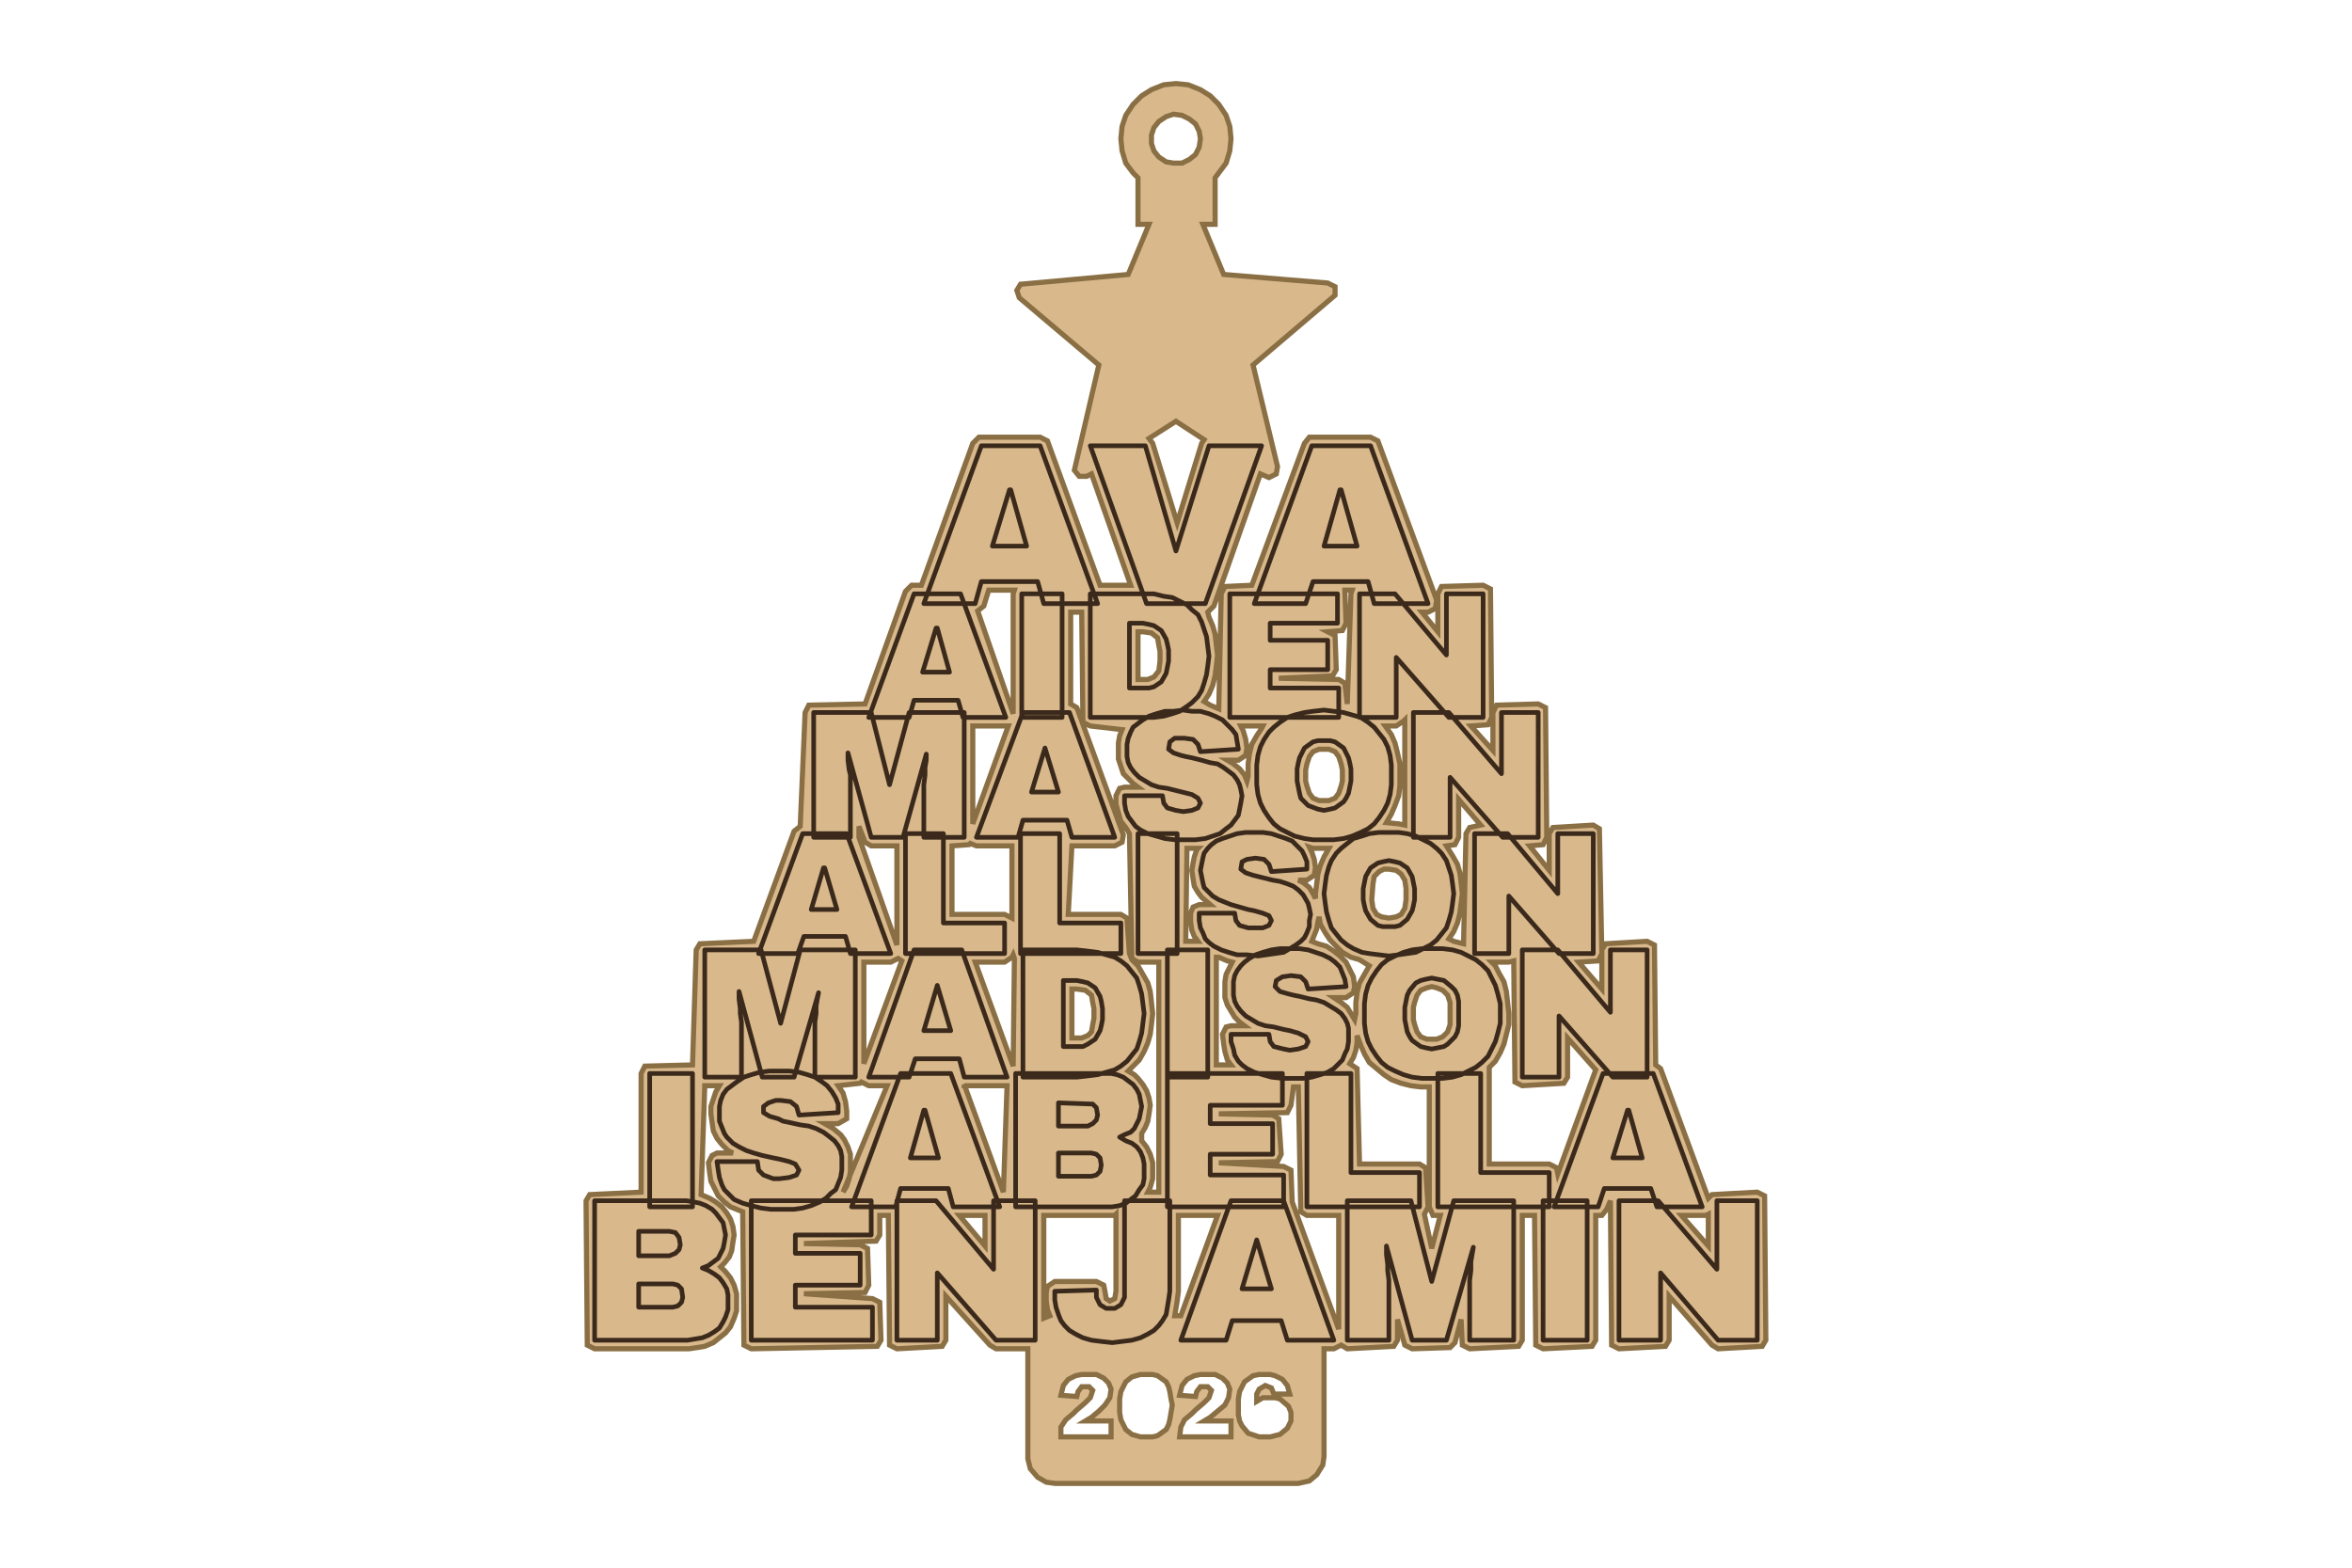
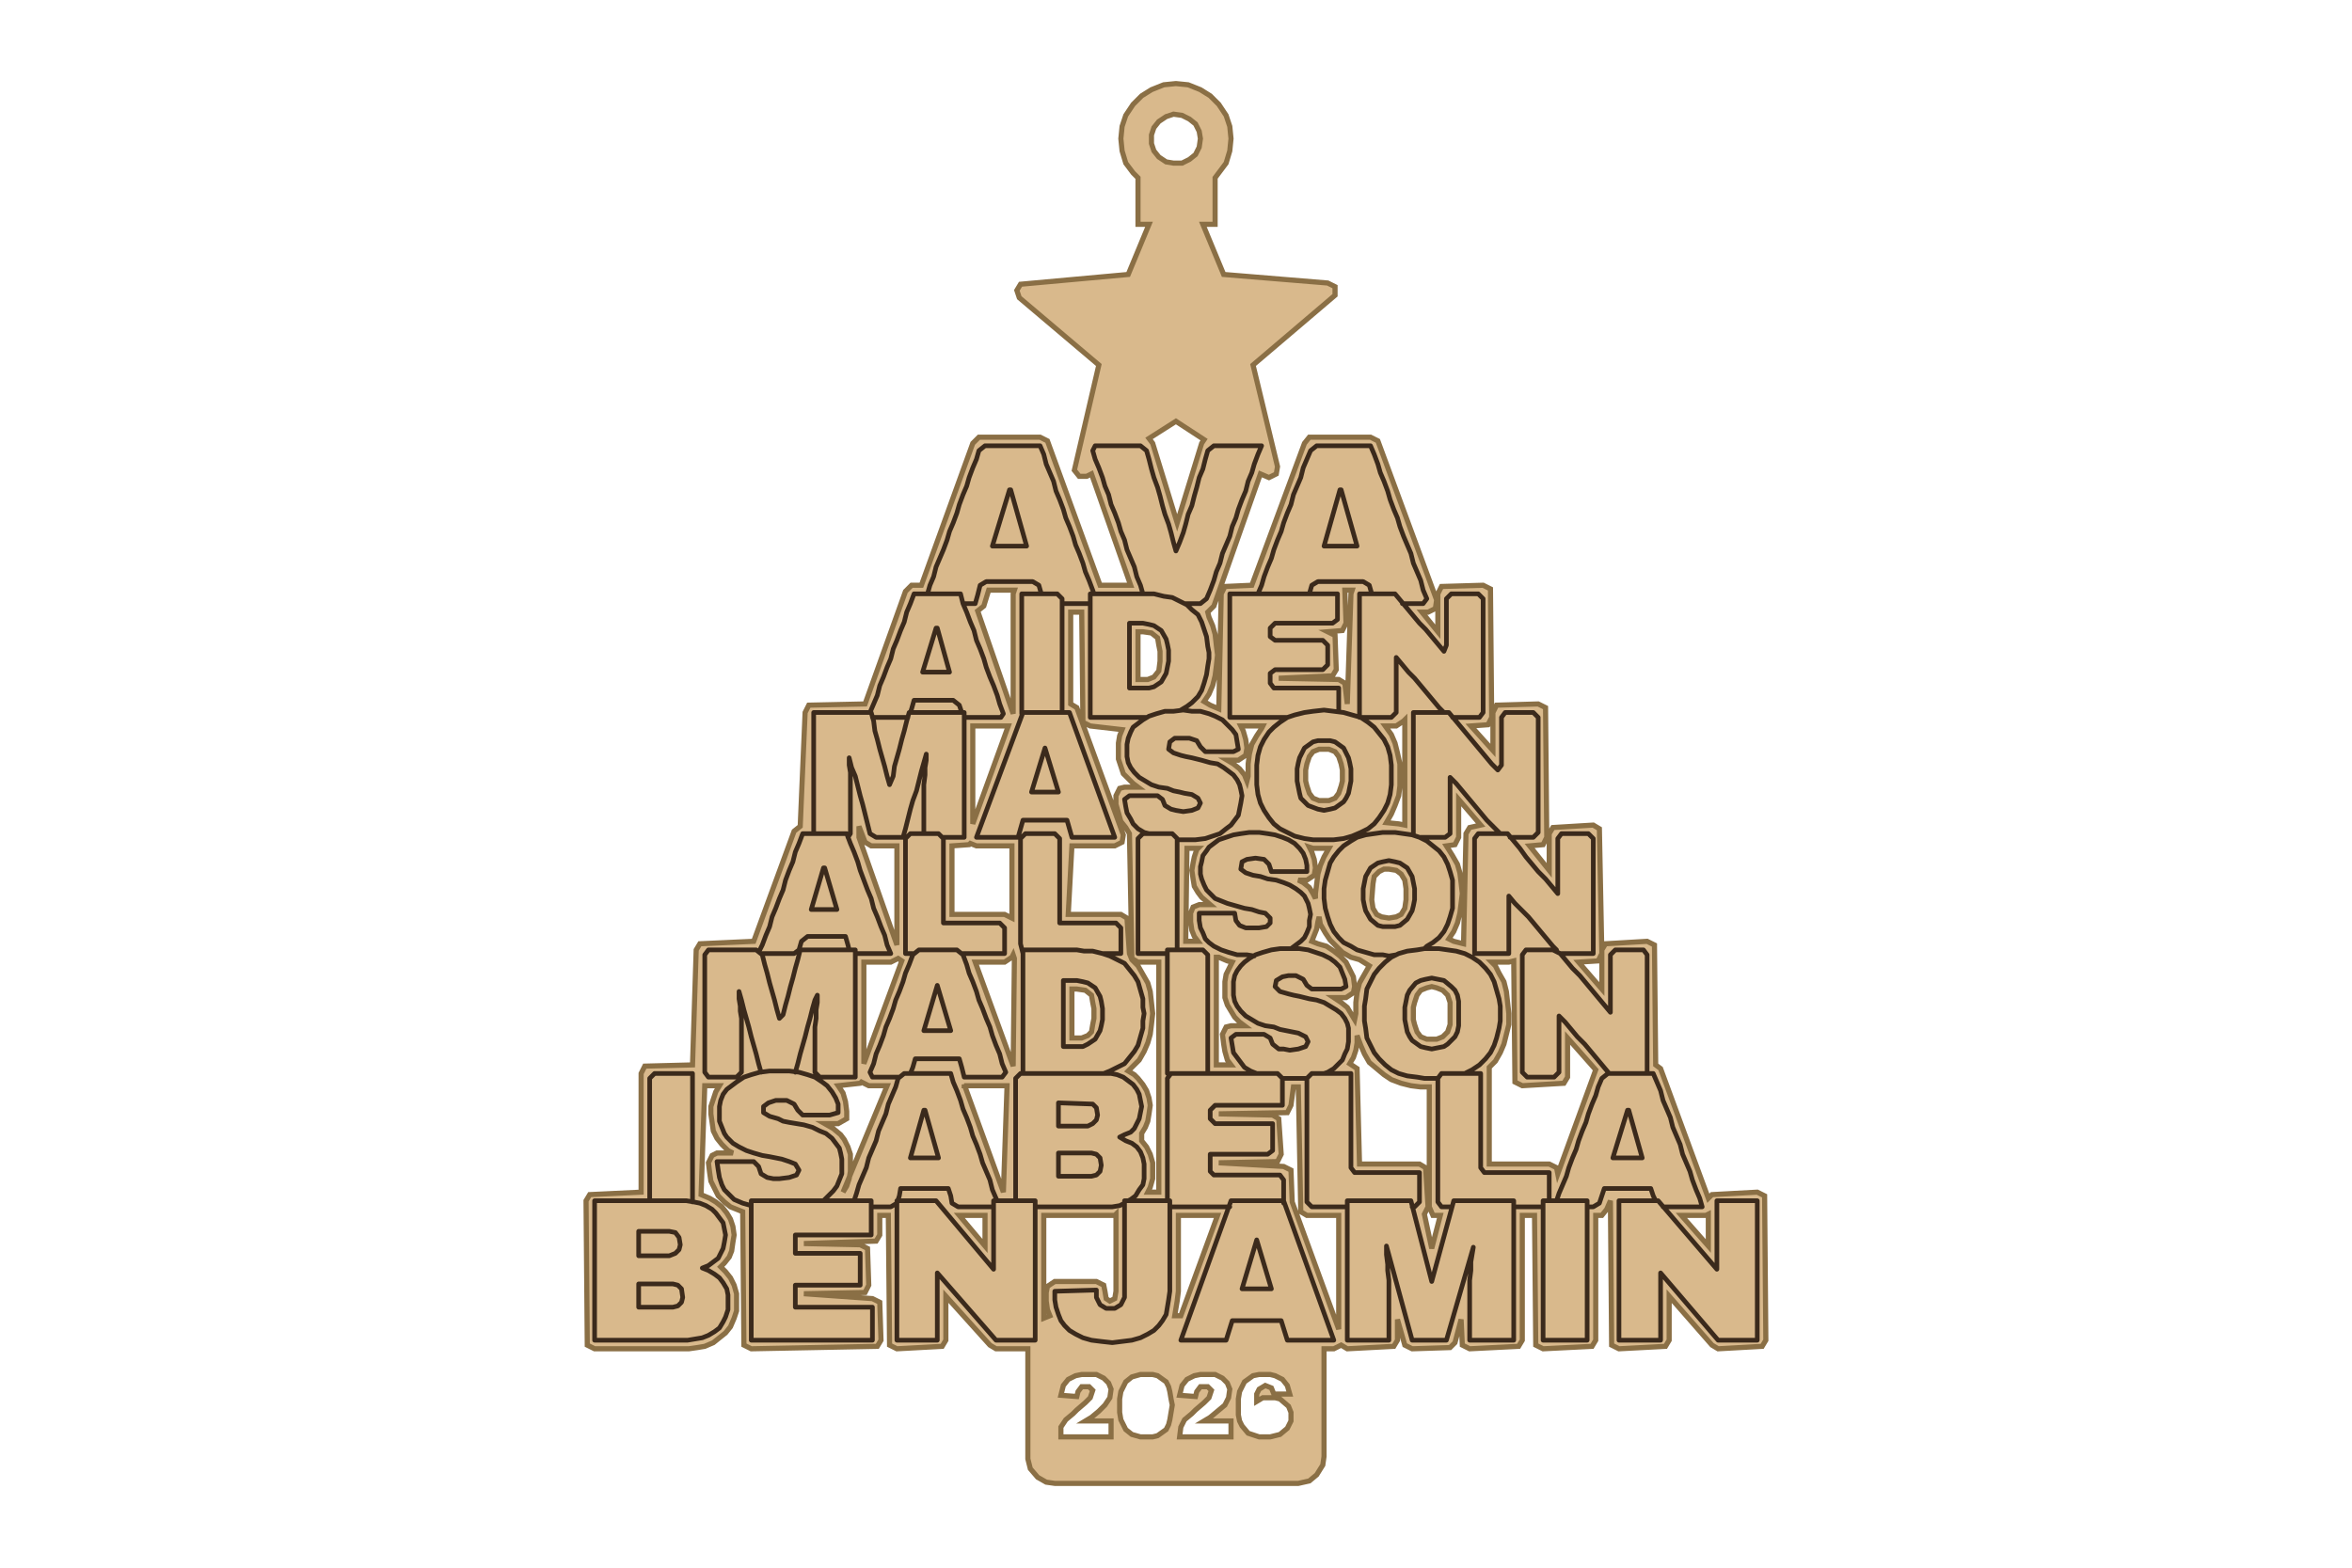
<svg xmlns="http://www.w3.org/2000/svg" width="300" height="200" viewBox="-55.06 -36.43 110.13 128.12">
  <path fill="#D9B98C" fill-rule="evenodd" stroke="#8A6F45" stroke-width=".42" d="m1-29.5 1 .4.8.5.7.7.6.9.3.9.1 1-.1 1-.3 1-.6.8-.3.4v3.8h-1L3.9-14l8.5.7.6.3v.7L6.3-6.6l2 8.3-.1.6-.6.3-.7-.3-3.8 10.8-.5.5.1.4.3.7.2.7.1.9.1.8-.1.9-.1.8-.2.8-.3.7-.4.6.5.3.7.3.2-9.4.3-.6 2.2-.1L10.5-.2l.4-.5h5l.6.3 4.8 13-.1.7-.6.3h-.5l1.3 1.6v-3.1l.3-.6 3.4-.1.6.3.1 10.5-.3.6-1.4.1 1.8 2v-3.1l.3-.6 3.4-.1.6.3.1 10.6-.3.6-1.1.1 1.6 2v-3l.3-.5 3.3-.2.5.3.2 10.2-.3.6-1.6.1 1.9 2.2v-3.2l.3-.5 3.4-.2.6.3.1 9.8.4.3 3.9 10.6.3-.3 3.7-.2.6.3.1 11.8-.3.5-3.6.2-.5-.3-3.5-4v3.6l-.3.5-3.8.2-.6-.3-.1-11.8-.3.7-.4.5h-.5v10.2l-.3.5-4 .2-.6-.3-.1-10.6h-1v10.2l-.3.5-4 .2-.6-.3-.1-2.1-.5 1.9-.4.4-3.1.1-.6-.3-.6-2.1v1.7l-.3.5-3.8.2-.5-.3-.6.3h-.8v8.8l-.1.7-.5.8-.6.5-.9.2H-9.9l-.7-.1-.7-.4-.6-.7-.2-.8v-9h-2.6l-.5-.3-3.6-4v3.6l-.3.5-3.7.2-.6-.3-.1-10.6h-.7v1.6l-.3.5-5.9.2 4.6.1.6.3.1 3-.3.6-5 .1 5.6.4.6.3.1 3.1-.3.5-10.3.2-.6-.3-.1-10.9-1-.4-.5-.4-.5-.5-.3-.6-.3-.6-.1-.7-.1-.8.3-.6.4-.2h1.3l-.4-.2-.5-.5-.4-.5-.3-.6-.1-.7-.1-.7V54l.2-.6.2-.6.3-.5h-1.2l-.3 8.9.7.3.5.3.5.4.4.5.3.5.2.6.1.7-.1.6-.1.7-.2.5-.4.5-.3.3.4.4.4.5.3.6.2.7v1.4l-.2.6-.3.7-.4.5-.5.4-.5.4-.7.3-.6.1-.7.1h-7.7l-.6-.3-.1-11.8.3-.5 4.2-.2v-9.7l.3-.6 3.9-.1.3-9.4.3-.5 4.4-.2 3.3-9 .5-.4.4-9.3.3-.6 4.6-.1 3.3-9.2.5-.5h.8l4.2-11.6.5-.5h5l.6.3 4.3 11.8h2.5l-3.2-9.1-.4.2h-.6l-.4-.5 2-8.6-6.5-5.5-.2-.6.3-.5 8.8-.8 1.7-4.1h-.9v-3.8l-.4-.4-.6-.8-.3-1-.1-1 .1-1 .3-.9.6-.9.7-.7.8-.5 1-.4 1-.1Zm8.6 81.9-.2 1.5-.3.6-5.6.1 4.4.1.5.3.2 2.9-.3.6-4.8.1 5.3.3.6.3.1 2.6 3.8 10.4v-9.3h-2.6l-.5-.3-.2-10.2ZM-5 62.9h-5.8v8.4l.5-.2-.2-.5-.1-.7v-.7l.1-.5.6-.4h3.4l.6.3.1.5.1.6.3.2.4-.2.1-.6v-6.3Zm5.2 0v6.2l-.1.8-.1.6-.1.6h.5l3-8.2Zm14.6-14.1-.1.6-.2.6-.3.5.6.4.2 7.8h4.9l.5.3.2 3.2-.3.6.6 2.8.7-2.7H21l-.3-.7v-9.8H20l-.8-.1-.8-.2-.8-.3-.6-.4-.6-.5-.6-.5-.4-.7-.3-.7-.3-.8Zm-32.5 14.1 2.1 2.5v-2.5Zm61 0h-2l2.2 2.5v-2.6ZM-8.6 13.6v7.5l.5.3 3.8 10.4-.1.6-.6.3h-3.5l-.3 5.6h4.3l.5.3.2 2.9.2.5.5.5.4.7.4.7.2.7.1.9.1.9-.1.9-.1.8-.2.7-.3.7-.4.7-.5.5-.4.4.5.3.3.3.4.5.3.5.2.6.1.6-.1.7-.1.6-.2.5-.3.5v.6l.4.5.3.6.2.7v1.3l-.2.7-.2.4h.9V42.2h-1.7l-.5-.3-.2-10.2-.3-.5-.4-.5-.2-.7-.2-.7v-.7l.3-.6.4-.1h1.1l-.4-.3-.4-.4-.4-.4-.2-.6-.2-.6v-1.3l.1-.6.2-.5-2.6-.3-.6-.3-.1-9ZM-14.1 61l.3-8.7h-3.5v-.1Zm-11.7-8.9-1.8.2.4.6.2.7.1.8v.6l-.7.4h-1.1l.7.4.6.5.3.4.3.6.2.6v1.4l-.1.6-.2.6-.3.5 3.6-8.7h-1.5l-.6-.3Zm53-9.9h-1.4l.3.3.3.6.4.7.2.8.1.9.1.9v.9l-.2.8-.2.8-.3.7-.4.7-.5.5v7.9h4.9l.6.3.1.5 3.1-8.5-2.3-2.6v3.2l-.3.5-3.4.2-.6-.3-.1-9.9Zm-40.6-.4-.6.4h-2.4l3.1 8.5.1-8.8-.1-.3Zm16.7 8.8h1.2l-.3-.4-.2-.7-.1-.6-.1-.8.3-.6.4-.1h1.1l-.4-.3-.4-.4-.3-.5-.3-.5-.2-.6v-1.3l.1-.6.3-.6.2-.4-.4-.1-.7-.3h-.2Zm-26-8.7-.6.3h-2.2v8.3l3.1-8.4zm43.2 2.4-.5.2-.3.4-.2.6-.1.4v1l.1.4.2.6.3.4.5.2h.8l.5-.2.4-.4.2-.6v-1.8l-.2-.6-.4-.4-.5-.2-.4-.1Zm-29 .1v4h.8l.5-.2.3-.3.1-.6.1-.5V46l-.1-.5-.1-.6-.5-.4-.7-.1Zm20.1-5.5-.1.6-.2.5-.2.5.5.2.7.2.6.4.5.4.5.5.3.6.3.6.1.8-.1.5-.6.4h-1l.6.4.5.4.3.5.3.5.1-.5v-.9l.1-.8.2-.8.4-.7.4-.7-.8-.5-.7-.2-.7-.4-.5-.5-.5-.5-.4-.6-.4-.7-.1-.6ZM23.1 32l-.3.6-.7.1.5.8.4.7.2.7.1.8.1.9-.1.8-.1.8-.2.8-.3.7-.4.6.4.2.8.2.2-9 .3-.5.9-.2-1.8-2.1Zm-49 0 3.1 8.8v-8.1h-2.1l-.5-.3-.5-1.3Zm27.6.9H.9l-.1 7.6h1l-.3-.4-.2-.5-.1-.7v-.7l.2-.5.5-.2h.9l-.7-.6-.3-.4-.3-.5-.1-.6-.1-.7.1-.6.1-.5.2-.6.1-.1Zm-18.6-.3-1.4.1v5.6h4.3l.6.3v-5.9h-2.9l-.5-.2Zm33.9 2-.4.2-.4.4-.1.6-.1 1.3.1.7.3.5.4.2.6.1.6-.1.4-.2.3-.5.1-.7v-.9l-.1-.7-.3-.5-.4-.3-.6-.1Zm-5.9-1.4.2.6.1.7-.1.6-.6.4H10l.4.2.5.4.3.5.2.4v-.4l.1-.8.1-.8.2-.7.3-.7.4-.7h-1.3l-.3-.1Zm7.5-10.7-.6.4h-.9l.5.7.3.7.2.8.2.9v1.8l-.1.8-.3.8-.3.7-.4.7 1 .1.5.1v-8.6Zm-32.5.4h-2.7v8l2.9-8Zm25.6 1.9-.5.2-.3.4-.2.6-.1.5v.9l.1.4.2.6.3.4.5.2h.8l.5-.2.3-.4.2-.6.1-.4v-.9l-.1-.5-.2-.6-.3-.4-.5-.2h-.4Zm-6.4-1.9.2.4.2.7.1.7-.1.6-.6.4h-.9l.5.3.5.4.4.5.2.5.1-.4v-1l.1-.8.2-.8.4-.7.4-.6.1-.2Zm-20.6-11.1-.4 1.3-.5.4 2.9 8.4v-9.8l.1-.3Zm29.1 0 .1 2.7-.3.6-1.2.1.6.3.1 2.8-.3.5-4.4.2 4.9.1.5.3.2 1.7.3-9 .1-.3Zm-16.9 3.4v3.9h.8l.5-.2.4-.5.1-.8v-.8l-.1-.5-.1-.6-.5-.4-.7-.1Zm.9-15.8.3.4 2 6.5 2-6.5.2-.3L0-2Zm-.3 76.5h-.4l-.7.2-.5.4-.2.4-.2.4-.1.6V79l.1.6.2.4.2.4.5.4.7.2h1l.4-.1.7-.5.2-.4.1-.4.1-.6.1-.6-.1-.5-.1-.6-.1-.4-.2-.4-.7-.5-.4-.1Zm9.8 0h-.5l-.5.1-.7.5-.2.4-.2.4-.1.6v1.3l.1.5.2.4.5.6.9.3h.9l.8-.2.6-.5.3-.6V79l-.2-.5-.7-.6-.4-.1h-1l-.5.3v-.6l.2-.4.5-.3.5.2.2.5h1.3l-.2-.7-.4-.5-.6-.3-.4-.1Zm-14.5 0h-.5l-.5.1-.6.3-.4.5-.2.8 1.3.1.1-.4.3-.4h.6l.3.3-.2.6-.4.4-.7.6-.3.3-.6.5-.4.6v.8h4.1v-1.3h-2.1l.5-.3.6-.5.5-.5.4-.6.1-.7-.2-.5-.4-.4-.6-.3h-.4Zm9.7 0H2l-.5.1-.6.3-.4.5-.2.8 1.3.1.1-.4.3-.4h.6l.3.3-.2.6-.4.4-.7.6-.3.3-.6.5-.3.6-.1.8h4.2v-1.3H2.3l.5-.3.6-.5.6-.5.3-.6.1-.7-.2-.5-.4-.4-.6-.3h-.4ZM1.9-25.7l-.3-.6-.5-.4-.6-.3-.7-.1-.6.2-.6.4-.4.5-.2.6v.7l.2.6.4.5.6.4.6.1h.7l.6-.3.5-.4.3-.6.1-.7Z" />
-   <path fill="none" stroke="#3B2A1C" stroke-linecap="round" stroke-linejoin="round" stroke-width=".38" d="M-6.4 12.9h-4.4l-.5-1.8h-4.6l-.5 1.8h-4.2L-15.9 0h4.8zm-7.2-9.3L-15 8.2h2.8l-1.3-4.6zM0 8.6 2.7 0H7L2.4 12.9h-4.8L-7 0h4.5zm20.6 4.3h-4.4l-.5-1.8h-4.5l-.6 1.8H6.4L11.1 0h4.8zm-7.2-9.3-1.3 4.6h2.7l-1.3-4.6zm-27.3 18.6h-3.5l-.4-1.4h-3.6l-.4 1.4h-3.3l3.7-10.1h3.8zm-5.7-7.3-1.1 3.6h2.2l-1-3.6zm10.3 7.3h-3.3V12.1h3.3zm7.5-10.1.8.2.7.1.6.3.6.3.4.4.5.4.3.6.2.6.2.6.1.8.1.8-.1.8-.1.7-.2.7-.2.6-.3.5-.5.5-.4.3-.6.4-.6.2-.7.2-.8.1H-7V12.1zm-2 2.4v5.3h1.6l.4-.1.6-.4.4-.7.1-.5.1-.5v-.9l-.1-.5-.1-.4-.4-.7-.6-.4-.4-.1-.5-.1zm17 0H7.7v1.4h4.7v2.4H7.7v1.5h5.6v2.4H4.4V12.1h8.8zm8.9 2.6v-5h3v10.1h-2.8L18 17.3v4.9h-3V12.1h2.9zm-45.5 10.6 1.6-5.9h4.5V32h-3.3v-4.3l.1-.8v-.6l.1-.6v-.5l-1.9 6.8h-2.6l-1.9-6.9v.6l.1.8.1.4V32h-3V21.8h4.7zM-5 32h-3.5l-.4-1.4h-3.6l-.4 1.4h-3.4l3.8-10.2h3.8zm-5.7-7.3-1.1 3.6h2.2zm12-3H2l.7.2.5.2.6.3.4.4.4.4.3.4.1.6.1.6L2 25l-.2-.6-.4-.4-.7-.1h-.8l-.4.3-.1.6.4.3.6.2.4.1.5.1.8.2.7.2.6.1.5.3.4.3.4.3.3.4.2.4.1.4.1.5-.1.6-.1.5-.1.5-.3.4-.3.4-.4.3-.5.4-.6.2-.6.2-.8.1H-.1l-.8-.1-.7-.2-.7-.2-.6-.3-.4-.3-.3-.4-.3-.4-.2-.5-.1-.6v-.6h3.1l.1.6.3.4.7.2.6.1.7-.1.5-.2.2-.4-.2-.4-.5-.3-.8-.2-.4-.1-.8-.2-.7-.1-.6-.2-.5-.3-.5-.3-.4-.4-.3-.4-.2-.4-.1-.5v-1l.1-.5.2-.5.2-.4.4-.3.4-.3.5-.3.6-.2.7-.2h.7l.8-.1zm11.6 0 .8.1.7.2.7.2.6.4.5.4.4.5.4.5.3.6.2.7.1.8v1.6l-.1.8-.2.7-.3.6-.4.6-.4.5-.5.4-.6.3-.7.3-.7.2-.8.1h-1.7l-.7-.1-.8-.2-.6-.3-.6-.3-.5-.4-.4-.5-.4-.6-.3-.6-.2-.7-.1-.8v-1.6l.1-.8.2-.7.3-.6.4-.6.4-.4.5-.4.6-.4.6-.2.8-.2.7-.1.9-.1zm-1.3 2.4-.4.1-.7.5-.4.8-.1.4-.1.5v1l.1.5.1.5.1.4.6.6.8.3.5.1.5-.1.4-.1.7-.5.2-.3.2-.4.1-.5.1-.5v-1l-.1-.5-.1-.4-.2-.4-.2-.4-.7-.5-.4-.1zm15 2.7v-5h3V32h-2.9l-4.3-4.9V32h-3V21.8h2.9zm-49.9 14.7h-3.3l-.4-1.4h-3.4l-.5 1.4h-3.2l3.6-9.8h3.6zm-5.5-7-1 3.4h2.1l-1-3.4zM-19 39h5v2.5h-8.1v-9.8h3.1zm9.5 0h5v2.5h-8.2v-9.8h3.2zm9.6 2.5h-3.2v-9.8H.1zm7-9.9.7.1.6.2.6.2.5.2.4.4.4.4.2.4.2.5v.6l-2.9.2-.2-.6-.4-.4-.7-.1-.7.1-.4.2-.1.6.4.3.6.2.8.2.8.2.6.1.6.2.5.2.4.3.4.4.4.7.1.4.1.5-.1.5v.5l-.2.5-.2.4-.3.3-.4.3-.5.3-.5.3-.7.1-.7.1-.7.1-.9-.1H5l-.7-.2-.6-.2-.6-.3-.4-.3-.3-.3-.2-.5-.2-.4-.1-.6v-.6h2.9l.1.6.3.4.7.2h1.2l.5-.2.2-.4-.2-.4-.5-.2-.7-.2-.5-.1-.7-.2-.7-.2-.5-.2-.5-.2-.5-.3-.4-.4-.3-.3-.1-.4-.1-.5-.1-.5.1-.5.1-.5.1-.4.3-.4.3-.3.4-.3.5-.2.6-.2.6-.2.7-.1zm11.1 0 .7.1.7.2.6.3.6.3.5.4.4.4.4.6.2.6.2.6.1.7.1.8-.1.8-.1.7-.2.7-.2.6-.4.5-.4.5-.5.4-.6.3-.6.3-.7.1-.7.1-.8.1-.8-.1-.8-.1-.6-.1-.7-.3-.5-.3-.5-.4-.4-.5-.4-.5-.2-.6-.2-.7-.1-.7-.1-.8.1-.8.1-.7.2-.7.2-.5.4-.6.4-.4.5-.4.5-.4.7-.2.6-.2.8-.1zM16.9 34l-.4.1-.6.4-.4.7-.1.5-.1.5v.9l.1.5.1.4.4.7.6.5.4.1h1l.4-.1.6-.5.4-.7.1-.4.1-.5v-.9l-.1-.5-.1-.5-.4-.7-.6-.4-.4-.1-.5-.1zm14.3 2.6v-4.9h2.9v9.8h-2.8l-4.1-4.7v4.7h-2.8v-9.8h2.7zm-63.5 10.6 1.6-6h4.5v10.4h-3.3v-4.5l.1-.7v-.6l.1-.6.1-.5-2 6.9h-2.6l-1.9-7v.6l.1.8v.4l.1.7v4.5h-3V41.2h4.6zm18.5 4.4h-3.5l-.4-1.5h-3.6l-.5 1.5h-3.3l3.7-10.4h3.9zm-5.7-7.5-1.1 3.7h2.2zm12.3-2.8.8.1.7.2.7.2.5.3.5.4.4.5.4.5.2.6.2.7.1.8.1.8-.1.8-.1.8-.2.7-.2.6-.4.5-.4.5-.5.4-.5.3-.7.2-.7.2-.8.1-.9.1h-4.4V41.2h4.4zm-2 2.4v5.4h1.6l.4-.2.6-.4.4-.7.1-.4.1-.5V46l-.1-.6-.1-.4-.4-.7-.6-.4-.4-.1-.5-.1zm11.8 7.9H-.7V41.2h3.3zm7.5-10.5.7.1.6.2.6.2.6.3.4.3.4.4.2.5.2.5.1.6-3.1.2-.2-.6-.4-.4-.8-.1-.7.1-.5.3-.1.5.4.4.7.2.4.1.5.1.8.2.6.1.6.2.5.3.5.3.4.3.3.4.2.4.1.4v1.1l-.1.6-.2.4-.2.5-.3.3-.4.4-.5.3-.6.2-.7.2-.7.1H8.7l-.9-.1-.7-.2-.7-.2-.6-.3-.4-.3-.3-.3-.3-.5-.1-.5-.2-.6v-.6h3.1l.1.6.3.4.8.2.5.1.7-.1.6-.2.2-.4-.2-.4-.6-.3-.7-.2-.5-.1-.8-.2-.7-.1-.6-.2-.5-.3-.5-.3-.4-.4-.3-.4-.2-.4-.1-.5v-1.1l.1-.5.2-.4.3-.4.3-.3.4-.3.5-.3.6-.2.7-.2.7-.1zm11.7 0 .8.1.7.2.6.3.6.3.5.4.5.5.3.6.3.6.2.7.2.8v1.6l-.2.8-.2.7-.3.6-.3.6-.5.5-.5.4-.6.3-.6.3-.7.2-.8.1h-1.7l-.8-.1-.7-.2-.7-.3-.6-.3-.5-.4-.4-.5-.4-.6-.3-.6-.2-.7-.1-.8v-1.6l.1-.8.2-.7.3-.6.4-.6.4-.5.5-.4.6-.3.7-.3.7-.2.8-.1zm-1.4 2.5-.4.1-.4.2-.5.6-.2.4-.1.5-.1.5v1l.1.5.1.5.2.4.2.3.7.5.4.1.5.1.5-.1.5-.1.3-.2.6-.6.2-.4.1-.5v-2l-.1-.5-.2-.4-.3-.3-.6-.5-.5-.1-.5-.1zm15.1 2.7v-5.1h3v10.4h-2.8l-4.4-5v5h-3V41.2h2.9zm-75 15.9H-43V51.3h3.5zm7.9-11.1.8.1.7.2.6.2.6.4.4.3.4.5.3.5.2.5v.7l-3.2.2-.2-.7-.5-.4-.8-.1h-.4l-.6.2-.4.3v.5l.5.3.7.2.4.2.5.1.9.2.7.1.6.2.6.3.4.3.5.4.3.4.2.4.1.5v1.1l-.1.6-.2.5-.2.5-.4.3-.4.4-.5.3-.7.3-.7.2-.7.1h-1.9l-.8-.1-.8-.2-.7-.2-.7-.3-.4-.4-.4-.4-.2-.4-.2-.6-.1-.6-.1-.7h3.3l.1.7.4.4.8.3h.5l.8-.1.6-.2.2-.4-.3-.5-.5-.2-.8-.2-.5-.1-.9-.2-.7-.2-.6-.2-.6-.3-.5-.3-.5-.5-.2-.3-.2-.5-.2-.5V54l.1-.5.2-.5.3-.4.4-.3.4-.3.6-.4.6-.2.7-.2.8-.1zm17.2 11.1h-3.8l-.4-1.5h-3.9l-.4 1.5h-3.6l4-10.9h4.1zm-6.2-7.9-1.1 3.9h2.3l-1.1-3.9zm15.3-3 .5.1.5.2.4.3.4.3.3.4.2.4.1.5.1.5-.1.5-.1.5-.2.4-.2.4-.3.3-.5.2-.4.2.5.3.5.2.4.3.3.4.2.5.1.5v1.2l-.1.5-.3.4-.3.5-.4.3-.4.3-.5.2-.6.1h-7.9V51.3zm-4.3 6.5v1.9h2.7l.4-.1.3-.3.1-.5-.1-.6-.3-.3-.4-.1zm0-4.1v1.9h2.4l.4-.2.3-.3.1-.4-.1-.6-.3-.3zm18.3.2H2.8v1.5h5.1v2.5H2.8v1.7h6v2.6H-.7V51.3h9.4zm5.6 5.5h5.6v2.8h-9.2V51.3h3.6zm10.6 0h5.6v2.8h-9.1V51.3h3.5zM43 62.2h-3.7l-.5-1.5H35l-.5 1.5h-3.6l4-10.9H39zm-6.1-7.9-1.2 3.9h2.4L37 54.3zm-76.3 7.5.5.1.5.2.5.3.3.3.3.4.3.4.1.5.1.5-.1.6-.1.5-.2.4-.2.4-.4.3-.4.3-.5.2.5.2.5.3.4.3.3.4.3.5.1.5v1.2l-.2.6-.2.4-.3.5-.4.3-.5.3-.5.2-.6.1-.6.1h-7.6V61.7h7.5zm-4.5 6.7v1.9h2.8l.4-.1.3-.3.1-.4-.1-.7-.3-.3-.4-.1zm0-4.3v2h2.5l.5-.2.3-.3.1-.4-.1-.6-.3-.4-.5-.1zm19 .3h-6.2V66h5.3v2.6h-5.3v1.8h6.3v2.7h-9.9V61.7h9.8zm10 2.8v-5.6h3.4v11.4h-3.2l-4.8-5.5v5.5h-3.3V61.7h3.2zm14.4 1.8-.1.7-.1.6-.1.6-.3.5-.3.4-.4.4-.5.3-.6.3-.7.2-.8.1-.8.1-.9-.1-.8-.1-.7-.2-.6-.3-.5-.3-.4-.4-.3-.4-.2-.5-.2-.6-.1-.6v-.7l3.4-.1v.6l.3.6.5.3h.7l.5-.3.3-.6v-7.9h3.7zm13.4 4H9.1l-.5-1.6h-4l-.5 1.6H.4l4.1-11.4h4.3zm-6.3-8.2-1.2 4h2.4zm14.3 3.4 1.8-6.6h4.9v11.4H24v-4.9l.1-.8v-.7l.1-.6.1-.6-2.2 7.6h-2.8l-2.1-7.7v.7l.1.8v.5l.1.8v4.9H14V61.7h5.2zm12.7 4.8H30V61.7h3.6zm10.6-5.8v-5.6h3.3v11.4h-3.2l-4.7-5.5v5.5h-3.4V61.7h3.2z" />
+   <path fill="none" stroke="#3B2A1C" stroke-linecap="round" stroke-linejoin="round" stroke-width=".38" d="M-7 12.9h-2.3m-1.7-.8-.2-.7-.5-.3h-3.8l-.5.3-.2.8-.2.7h-1m-2.9-.8.2-.7.3-.7.2-.8.3-.7.3-.7.3-.8.2-.7.3-.7.3-.8.2-.7.3-.8.3-.7.2-.7.3-.8.3-.7.2-.7.5-.4h4.5l.3.7.2.8.3.7.3.7.2.8.3.7.3.8.2.7.3.7.3.8.2.7.3.7.3.8.2.7.3.7.3.8.1.3m-6.9-8.5L-15 8.2h2.8l-1.3-4.6zm10.9 8.5-.2-.7-.3-.7-.2-.8-.3-.7-.3-.7-.2-.8-.3-.7-.2-.7-.3-.8-.3-.7-.2-.8-.3-.7-.2-.7-.3-.8-.3-.7-.2-.7.2-.4h3.7l.5.4.2.7.2.8.2.7.3.8.2.7.2.8.2.7.3.8.2.7.2.8.2.7.3-.7.3-.8.2-.7.2-.8.3-.7.2-.8.2-.7.2-.8.3-.7.2-.8.2-.7.5-.4H7l-.3.7-.3.8-.2.7-.3.7-.2.8-.3.7-.3.8-.2.7-.3.7-.2.8-.3.7-.3.7-.2.8-.3.7-.2.7-.3.8-.3.7-.5.4H.7m15.3-.8-.2-.7-.5-.3h-3.7l-.5.3-.2.7m-4.2 0 .3-.7.2-.7.3-.8.3-.7.2-.7.3-.8.3-.7.2-.7.3-.8.3-.7.2-.8.3-.7.3-.7.2-.8.3-.7.3-.7.5-.4h4.4l.3.7.3.8.2.7.3.7.3.8.2.7.3.8.3.7.2.7.3.8.3.7.3.7.2.8.3.7.3.7.2.8.3.7-.3.4h-1.7m-5.1-9.3-1.3 4.6h2.7l-1.3-4.6zm-30.9 18.2-.2-.6-.5-.4h-3.2l-.2.7-.1.3m-.2.4h-2.9m-.2-.4.3-.7.3-.7.2-.8.3-.7.3-.8.3-.7.2-.8.3-.7.3-.8.3-.7.2-.8.3-.7.3-.8h3.8l.2.8.3.7.3.8.3.7.2.8.3.7.3.8.2.7.3.8.3.7.3.8.2.7.3.8-.2.3h-3m-2.3-7.3-1.1 3.6h2.2l-1-3.6zm7 7v-9.8h2.9l.4.4v9.3m6.9.4H-7V12.1h5.2l.8.2.7.1.6.3.6.3.4.4.5.4.3.6.2.6.2.6.1.8.1.5v.5l-.1.6-.1.7-.2.7-.2.6-.3.5-.5.5-.4.3-.5.3m-4.2-7.1v5.3h1.6l.4-.1.6-.4.4-.7.1-.5.1-.5v-.9l-.1-.5-.1-.4-.4-.7-.6-.4-.4-.1-.5-.1zm12.9 7.7H4.4V12.1h8.8v2.1l-.4.3H8.1l-.4.4v.7l.4.3H12l.4.4v1.6l-.4.4H8.1l-.4.3v.8l.3.4h5.3v1.9m8.6.1-.4-.4-.5-.6-.5-.6-.5-.6-.5-.6-.5-.5-.5-.6-.5-.6v4.5l-.4.4h-2.5m-.1 0V12.1h2.9l.5.6.5.6.5.6.5.6.5.5.5.6.5.6.5.6.2-.5v-3.8l.4-.4h2.2l.4.4v9.3l-.3.4h-2.2m-43.2 9.5v-4l.1-.8v-.6l.1-.6v-.5l-.2.7-.2.7-.2.8-.2.8-.3.8-.2.7-.2.8-.2.8-.2.7h-2.2l-.5-.3-.2-.8-.2-.8-.2-.8-.2-.7-.2-.8-.2-.8-.3-.7-.2-.8v.6l.1.6v5l-.2.3m-2.8-.3v-9.9h4.7l.2.7.1.8.2.7.2.8.2.7.2.7.2.8.2.7.3-.7.1-.8.2-.7.2-.7.2-.8.2-.7.2-.8.2-.7h4.5V32H-19m14 0h-3.5l-.4-1.4h-3.6l-.4 1.4h-3.4l3.8-10.2h3.8zm-5.7-7.3-1.1 3.6h2.2zm8.5 7-.4-.1-.5-.3-.4-.4-.2-.4-.3-.5-.1-.5-.1-.6.4-.3h2.3l.4.3.2.5.5.3.4.1.6.1.7-.1.5-.2.2-.4-.2-.4-.5-.3-.6-.1-.4-.1-.5-.1-.5-.2-.7-.1-.6-.2-.5-.3-.5-.3-.4-.4-.3-.4-.2-.4-.1-.5v-1l.1-.5.2-.5.2-.4.4-.3.4-.3.5-.3.6-.2.7-.2h.7l.8-.1.7.1H2l.7.2.5.2.6.3.4.4.4.4.3.4.1.6.1.6-.4.2H2.4l-.4-.4-.3-.5-.6-.2H-.1l-.4.3-.1.6.4.3.6.2.4.1.5.1.8.2.7.2.6.1.5.3.4.3.4.3.3.4.2.4.1.4.1.5-.1.6-.1.5-.1.5-.3.4-.3.4-.4.3-.5.4-.6.2-.6.2-.8.1H.1m12.8-10.5.8.1.7.2.7.2.6.4.5.4.4.5.4.5.3.6.2.7.1.8v1.6l-.1.8-.2.7-.3.6-.4.6-.4.5-.5.4-.6.3-.7.3-.7.2-.8.1h-1.7l-.7-.1-.8-.2-.6-.3-.6-.3-.5-.4-.4-.5-.4-.6-.3-.6-.2-.7-.1-.8v-1.6l.1-.8.2-.7.3-.6.4-.6.4-.4.5-.4.6-.4.6-.2.8-.2.7-.1.9-.1zm-1.3 2.4-.4.1-.7.5-.4.8-.1.4-.1.5v1l.1.5.1.5.1.4.6.6.8.3.5.1.5-.1.4-.1.7-.5.2-.3.2-.4.1-.5.1-.5v-1l-.1-.5-.1-.4-.2-.4-.2-.4-.7-.5-.4-.1zm14.9 7.6-.5-.5-.6-.6-.5-.6-.5-.6-.5-.6-.5-.6-.5-.6-.5-.5v4.6l-.4.3h-2m-.6-.2v-10h2.9l.5.6.5.6.5.6.5.6.5.6.5.6.5.6.5.5.3-.4v-3.9l.3-.4h2.3l.4.4v9.4l-.4.4h-1.9m-54 9.2-.1-.4-.2-.7h-3.1l-.5.4-.2.7-.4.3h-2.6m-.2-.3.2-.4.3-.8.3-.7.2-.8.3-.7.3-.8.3-.7.2-.8.3-.8.3-.7.2-.8.3-.7.3-.8h3.6l.3.8.3.7.3.8.2.7.3.8.3.8.3.7.2.8.3.7.3.8.3.7.2.8.3.7h-2.9m-2.6-7-1 3.4h2.1l-1-3.4zm7.3 7h-.6v-9.4l.4-.4h2.3l.4.4V39h4.6l.4.4v2.1h-3.4m4.9 0-.2-.8v-8.6l.4-.4h2.4l.4.4V39h4.6l.4.4v2.1H-6m5.3 0h-2.4v-9.4l.4-.4h2.4l.4.4v9.1m6.3.5-.6-.1H5l-.7-.2-.6-.2-.6-.3-.4-.3-.3-.3-.2-.5-.2-.4-.1-.6v-.6h2.9l.1.6.3.4.5.2h1.1l.6-.1.3-.3v-.4l-.4-.4-.5-.1-.6-.2-.6-.1-.7-.2-.7-.2-.5-.2-.5-.2-.4-.4-.3-.3-.2-.4-.2-.5L2 35v-.6l.1-.4.1-.5.3-.4.2-.3.4-.3.4-.3.6-.2.6-.2.6-.1.7-.1h.8l.7.1.6.1.6.2.5.2.5.3.4.4.3.4.2.5.1.5v.5H7.8l-.2-.6-.4-.4-.7-.1-.7.1-.4.2-.1.6.4.3.6.2.6.1.6.2.7.1.6.2.5.2.5.3.4.3.3.3.3.6.1.4.1.5-.1.5v.5l-.2.5-.2.4-.3.3-.4.3-.4.3m8.6.5-.6.1-.5-.1h-.7l-.7-.2-.7-.2-.5-.3-.6-.3-.4-.4-.4-.5-.3-.6-.2-.6-.2-.7-.1-.8v-.8l.1-.7.2-.7.2-.7.3-.5.4-.5.4-.4.6-.4.5-.3.7-.2.7-.1.7-.1h1l.7.1.7.1.6.2.6.3.5.4.5.4.4.5.3.6.2.6.2.7v2.3l-.2.7-.2.6-.3.6-.4.5-.5.4-.5.3-.2.2M16.9 34l-.4.1-.6.4-.4.7-.1.5-.1.5v.9l.1.5.1.4.4.7.6.5.4.1h1l.4-.1.6-.5.4-.7.1-.4.1-.5v-.9l-.1-.5-.1-.5-.4-.7-.6-.4-.4-.1-.5-.1zm14.2 7.2-.3-.3-.5-.6-.5-.6-.5-.6-.5-.6-.5-.5-.6-.6-.5-.6v4.7h-2.8v-9.4l.3-.4h2.4l.5.6.5.6.5.7.5.6.5.6.6.6.5.6.5.6v-4.5l.3-.4h2.2l.4.4v9.4h-2.7m-65.3 9.7-.2-.7-.2-.8-.2-.7-.2-.7-.2-.8-.2-.7-.2-.7-.2-.8-.2-.7v.6l.1.6v.4l.1.6v4.4l-.4.4h-2.3l-.3-.4v-9.6l.3-.4h3.9l.5.4.2.8.2.7.2.8.2.7.2.7.2.8.2.7.3-.3.2-.8.2-.7.2-.8.2-.7.2-.8.2-.7.2-.8h4.5v10.4h-2.9l-.4-.4v-3.7l.1-.7v-.7l.1-.6v-.6l-.2.4-.2.7-.2.8-.2.7-.2.8-.2.7-.2.7-.2.8-.2.7h0m8.5.4h-2.2l-.2-.4.3-.7.2-.8.3-.7.3-.8.2-.7.3-.7.3-.8.2-.7.3-.7.3-.8.2-.7.3-.7.3-.8.5-.4h3.1l.5.4.3.8.2.7.3.7.3.8.2.7.3.7.3.8.3.7.2.7.3.8.3.7.2.8.3.7-.3.4h-3.1l-.2-.8-.2-.7h-3.6l-.2.7-.2.5m2.2-7.2-1.1 3.7h2.2zm7 7.2V41.2h4.4l.6.1h.7l.8.2.6.2.6.3.6.3.4.5.4.5.3.5.2.7.2.7v.7l.1.5-.1.6v.6l-.2.7-.2.7-.3.5-.4.5-.4.5-.6.3-.6.3-.5.2m-3.3-7.6v5.4h1.6l.4-.2.6-.4.4-.7.1-.4.1-.5V46l-.1-.6-.1-.4-.4-.7-.6-.4-.4-.1-.5-.1zm8.5 7.6V41.2h2.9l.4.4v9.7m8.1.4h-2m-2.1-.4-.5-.2-.5-.3-.3-.4L5 50l-.3-.4-.1-.6-.1-.6.4-.3h2.3l.5.3.2.5.5.4h.4l.5.1.7-.1.6-.2.2-.4-.2-.4-.6-.3-.5-.1-.5-.1-.5-.1-.5-.2-.7-.1-.6-.2-.5-.3-.5-.3-.4-.4-.3-.4-.2-.4-.1-.5v-1.1l.1-.5.2-.4.3-.4.3-.3.4-.3.5-.3.6-.2.7-.2.7-.1h1.6l.7.1.6.2.6.2.6.3.4.3.4.4.2.5.2.5.1.6-.4.2h-2.4l-.4-.3-.3-.5-.6-.3h-.6l-.5.1-.5.3-.1.5.4.4.7.2.4.1.5.1.8.2.6.1.6.2.5.3.5.3.4.3.3.4.2.4.1.4v1.1l-.1.6-.2.4-.2.5-.3.3-.4.4-.5.3-.3.1m9.3.4h-1.1l-.6-.1-.8-.1-.7-.2-.6-.3-.5-.4-.5-.5-.4-.5-.3-.6-.3-.6-.1-.8-.1-.6v-1.2l.1-.6.1-.8.3-.6.3-.6.4-.5.5-.5.5-.4.6-.3.7-.2.8-.1.6-.1h1.2l.7.1.7.1.7.2.6.3.6.4.5.5.4.5.3.6.2.7.2.7.1.6V47l-.1.6-.2.8-.2.6-.3.6-.4.5-.5.5-.6.4-.6.3h-.1m-3.1-7.7-.4.1-.4.2-.5.6-.2.4-.1.5-.1.5v1l.1.5.1.5.2.4.2.3.7.5.4.1.5.1.5-.1.5-.1.3-.2.6-.6.2-.4.1-.5v-2l-.1-.5-.2-.4-.3-.3-.6-.5-.5-.1-.5-.1zm15 7.7-.5-.6-.5-.6-.5-.6-.5-.6-.6-.6-.5-.6-.5-.6-.5-.5v4.6l-.4.4h-2.2l-.4-.4v-9.6l.3-.4h2.2l.6.3.5.6.5.6.6.6.5.6.5.6.5.6.5.6.5.6v-4.7l.4-.4h2.3l.3.4v9.7M-43 61.7v-10l.4-.4h3.1v10.5m4.8.3-.7-.2-.7-.3-.4-.4-.4-.4-.2-.4-.2-.6-.1-.6-.1-.7h3l.4.4.2.6.5.3.5.1h.5l.8-.1.6-.2.2-.4-.3-.5-.5-.2-.6-.2-.5-.1-.5-.1-.6-.1-.7-.2-.6-.2-.6-.3-.5-.3-.5-.5-.2-.3-.2-.5-.2-.5V54l.1-.5.2-.5.3-.4.4-.3.4-.3.6-.4.6-.2.7-.2.8-.1h1.6l.8.1.7.2.6.2.6.4.4.3.4.5.3.5.2.5v.7l-.7.2h-2.2l-.4-.4-.3-.5-.6-.3h-.9l-.6.2-.4.3v.5l.5.3.7.2.4.2.5.1.6.1.6.1.7.2.6.3.5.2.5.4.3.4.3.4.1.4.1.5v1.2l-.2.5-.2.5-.3.4-.4.4-.4.4h-.2m14.1.5h-2.9l-.5-.3-.1-.6-.2-.6h-3.9l-.1.6-.2.6-.5.3h-1.6m-1.4-.5.2-.6.2-.7.3-.7.3-.7.2-.8.3-.7.3-.7.2-.8.3-.7.3-.7.2-.8.3-.7.3-.7.2-.7.5-.4h3.8l.2.7.3.7.3.8.2.7.3.7.3.8.2.7.3.7.3.8.2.7.3.7.3.7.2.8.3.7.1.2m-6-7.4-1.1 3.9h2.3l-1.1-3.9zm16.4 7.6-.4.2-.6.1h-6.3m-1.6-.5v-10l.4-.4h7.4l.5.1.5.2.4.3.4.3.3.4.2.4.1.5.1.5-.1.5-.1.5-.2.4-.2.4-.3.3-.5.2-.4.2.5.3.5.2.4.3.3.4.2.5.1.5v1.2l-.1.5-.3.4-.3.5-.4.3-.2.1m-5.7-3.9v1.9h2.7l.4-.1.3-.3.1-.5-.1-.6-.3-.3-.4-.1zm0-4.1v1.9h2.4l.4-.2.3-.3.1-.4-.1-.6-.3-.3zm14 8.5H-.5m-.2-.5v-10l.3-.4h8.7l.4.4v2.2H3.2l-.4.4v.7l.4.4h4.7v2.2l-.4.3H2.8v1.4l.3.3h5.4l.3.4v1.9m5.2.3h-2.9l-.4-.4V51.7l.4-.4h3.2V59l.3.4h5.3v2.4l-.4.4h-.2m10.7 0h-2.4m-5.1 0h-.8l-.3-.4V51.7l.3-.4h3.2V59l.3.4h5.3v2.3m8.7 0-.2-.4-.2-.6H35l-.2.6-.2.6-.5.3h-.5m-2.5-.5.2-.6.3-.7.3-.7.2-.7.3-.8.3-.7.2-.7.3-.8.3-.7.2-.7.3-.8.3-.7.2-.7.3-.7.5-.4H39l.3.7.3.7.2.8.3.7.3.7.2.8.3.7.3.7.2.8.3.7.3.7.2.7.3.8.3.7.2.7h-3.2m-2.9-7.9-1.2 3.9h2.4L37 54.3zm-76.3 7.5.5.1.5.2.5.3.3.3.3.4.3.4.1.5.1.5-.1.6-.1.5-.2.4-.2.4-.4.3-.4.3-.5.2.5.2.5.3.4.3.3.4.3.5.1.5v1.2l-.2.6-.2.4-.3.5-.4.3-.5.3-.5.2-.6.1-.6.1h-7.6V61.7h7.5zm-4.5 6.7v1.9h2.8l.4-.1.3-.3.1-.4-.1-.7-.3-.3-.4-.1zm0-4.3v2h2.5l.5-.2.3-.3.1-.4-.1-.6-.3-.4-.5-.1zm19 .3h-6.2V66h5.3v2.6h-5.3v1.8h6.3v2.7h-9.9V61.7h9.8zm10 2.8v-5.6h3.4v11.4h-3.2l-4.8-5.5v5.5h-3.3V61.7h3.2zm14.4 1.8-.1.7-.1.6-.1.6-.3.5-.3.4-.4.4-.5.3-.6.3-.7.2-.8.1-.8.1-.9-.1-.8-.1-.7-.2-.6-.3-.5-.3-.4-.4-.3-.4-.2-.5-.2-.6-.1-.6v-.7l3.4-.1v.6l.3.6.5.3h.7l.5-.3.3-.6v-7.9h3.7zm13.4 4H9.1l-.5-1.6h-4l-.5 1.6H.4l4.1-11.4h4.3zm-6.3-8.2-1.2 4h2.4zm14.3 3.4 1.8-6.6h4.9v11.4H24v-4.9l.1-.8v-.7l.1-.6.1-.6-2.2 7.6h-2.8l-2.1-7.7v.7l.1.8v.5l.1.8v4.9H14V61.7h5.2zm12.7 4.8H30V61.7h3.6zm10.6-5.8v-5.6h3.3v11.4h-3.2l-4.7-5.5v5.5h-3.4V61.7h3.2z" />
</svg>
